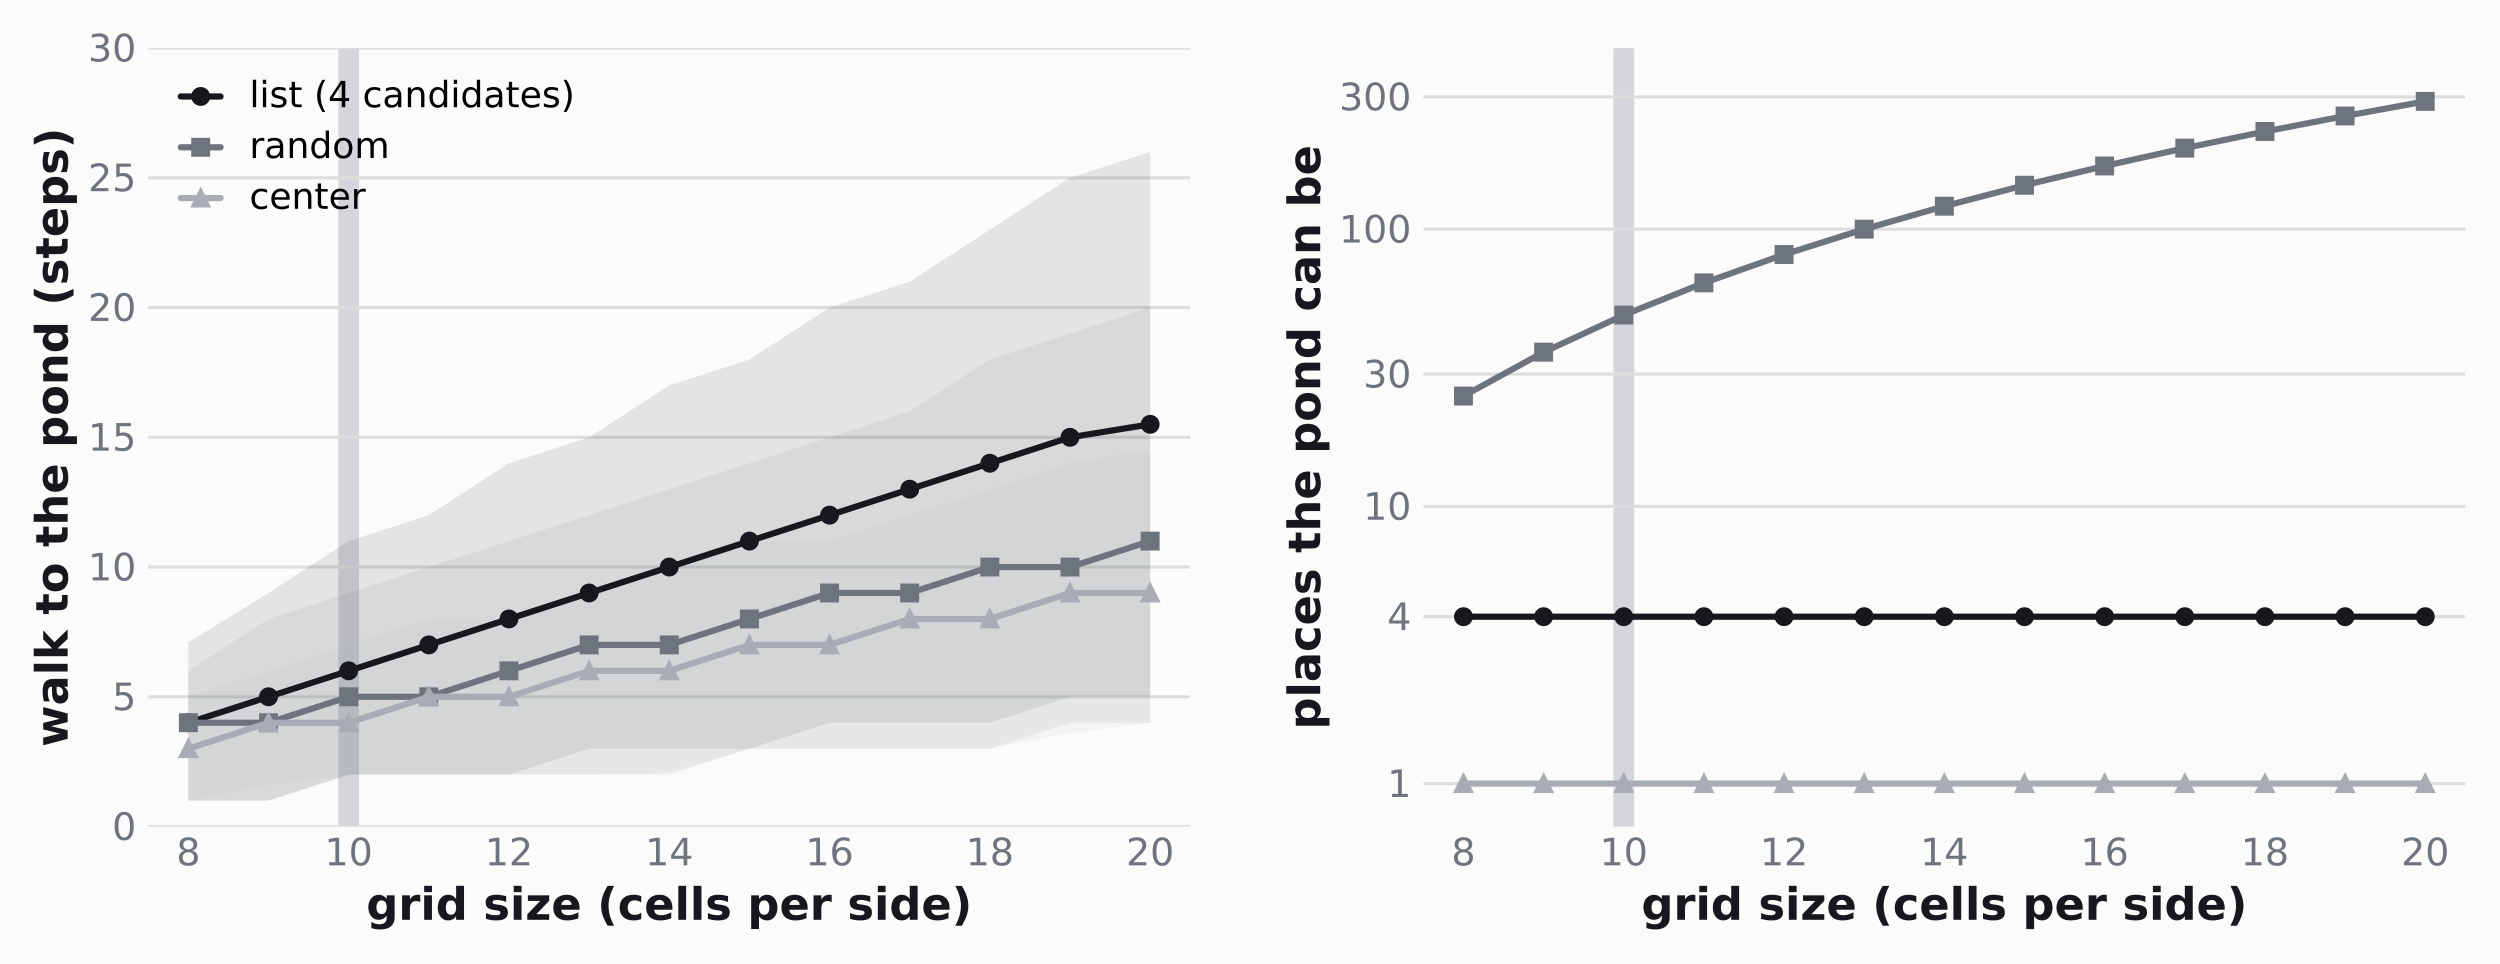
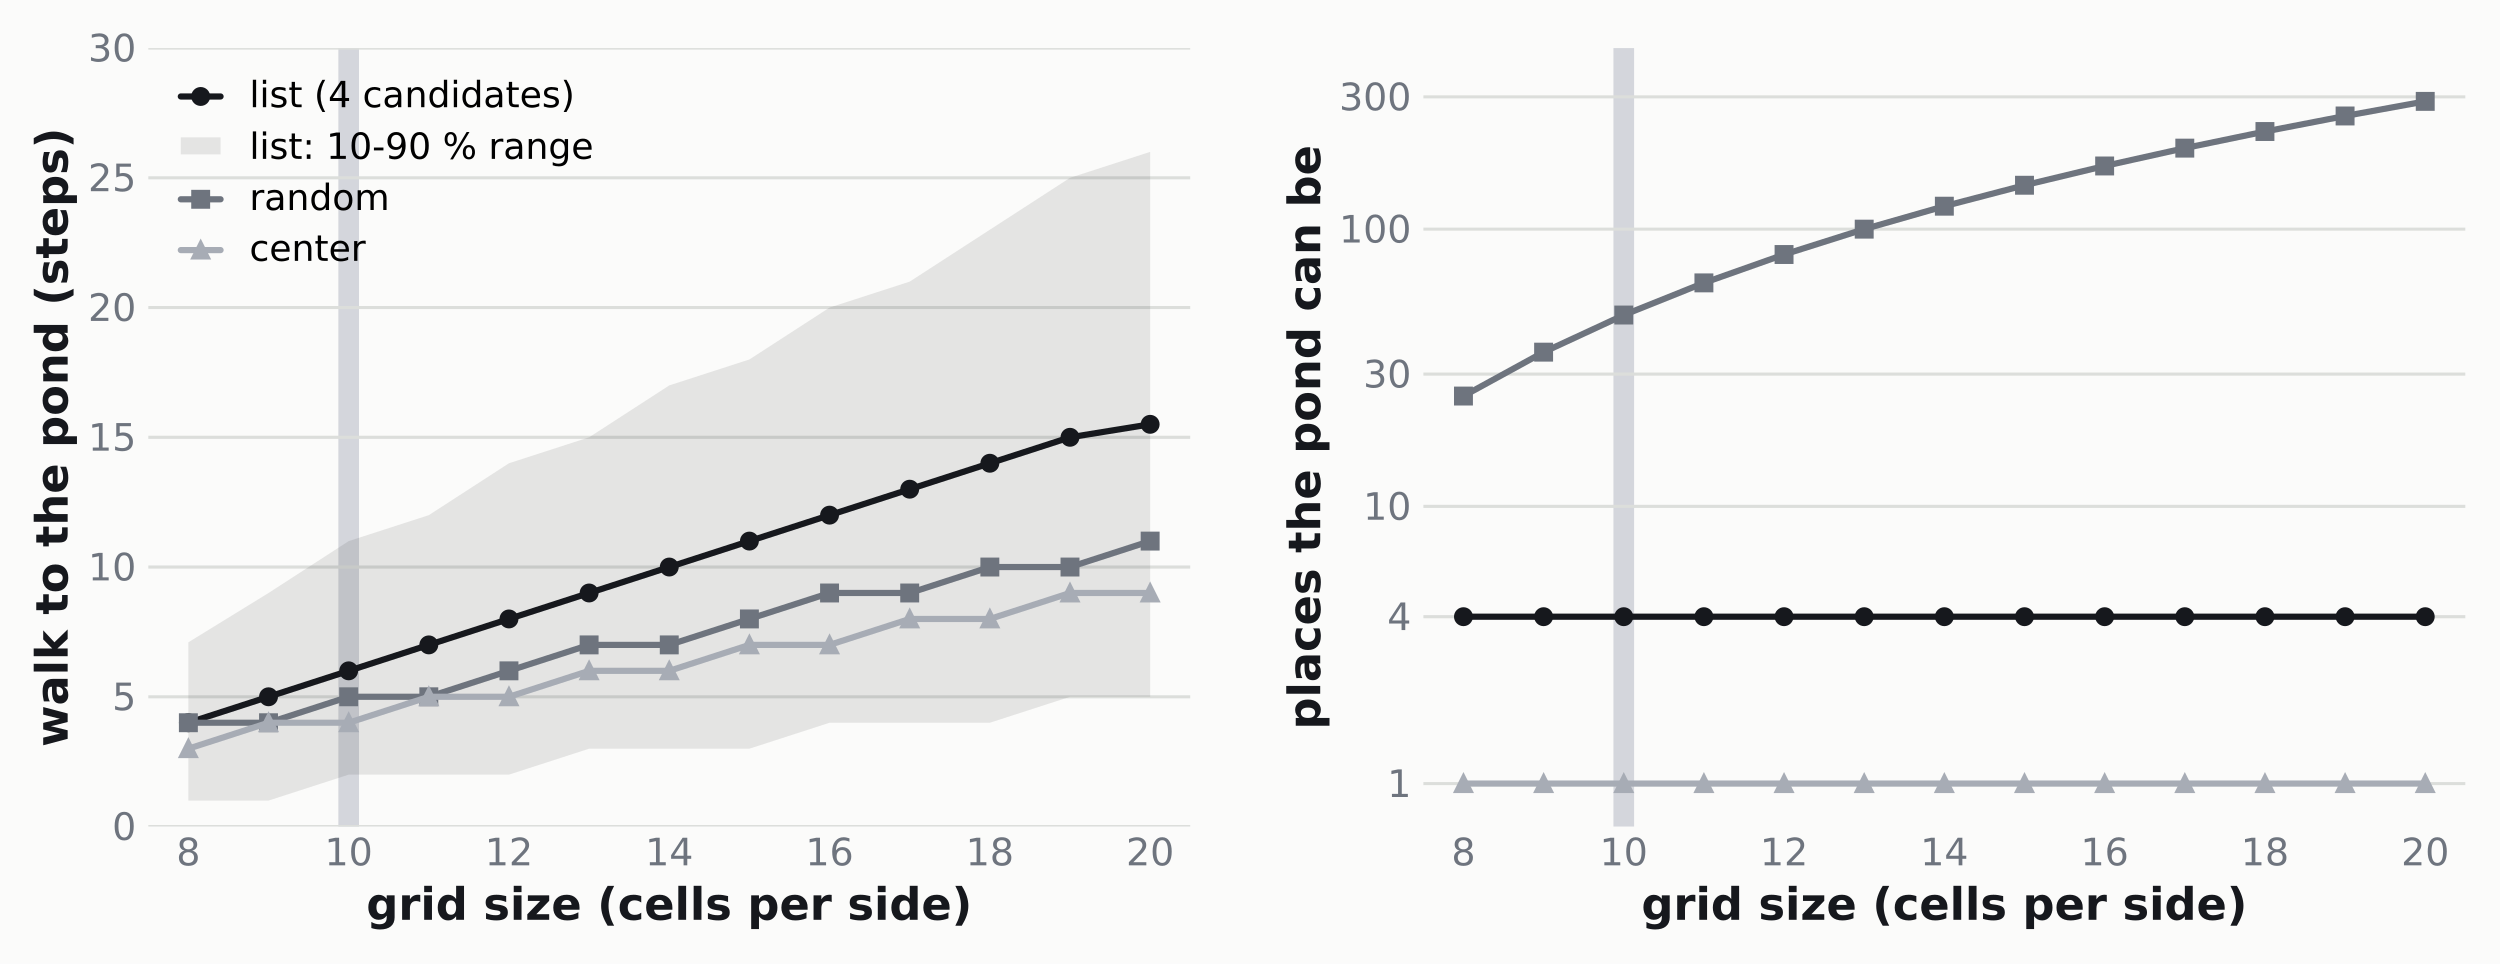
<svg xmlns="http://www.w3.org/2000/svg" xmlns:xlink="http://www.w3.org/1999/xlink" width="726.553pt" height="280.122pt" viewBox="0 0 726.553 280.122" version="1.1">
  <defs>
    <style type="text/css">*{stroke-linejoin: round; stroke-linecap: butt}</style>
  </defs>
  <g id="figure_1">
    <g id="patch_1">
      <path d="M 0 280.122  L 726.553 280.122  L 726.553 0  L 0 0  z " style="fill: #fbfbfa" />
    </g>
    <g id="axes_1">
      <g id="patch_2">
        <path d="M 43.098 240.207  L 345.903 240.207  L 345.903 13.969  L 43.098 13.969  z " style="fill: #fbfbfa" />
      </g>
      <g id="line2d_1">
-         <path d="M 101.33 240.207  L 101.33 13.969  " clip-path="url(#p55b8fe9236)" style="fill: none; stroke: #d4d6dc; stroke-width: 6; stroke-linecap: round" />
+         <path d="M 101.33 240.207  L 101.33 13.969  " clip-path="url(#pba5b7e8199)" style="fill: none; stroke: #d4d6dc; stroke-width: 6; stroke-linecap: round" />
      </g>
      <g id="matplotlib.axis_1">
        <g id="xtick_1">
          <g id="line2d_2" />
          <g id="text_1">
            <text style="font-size: 11px; font-family: 'Pretendard', 'system-ui', 'DejaVu Sans', sans-serif; text-anchor: middle; fill: #6e747e" x="54.744" y="251.484" transform="rotate(-0 54.74433 251.4842)">8</text>
          </g>
        </g>
        <g id="xtick_2">
          <g id="line2d_3" />
          <g id="text_2">
            <text style="font-size: 11px; font-family: 'Pretendard', 'system-ui', 'DejaVu Sans', sans-serif; text-anchor: middle; fill: #6e747e" x="101.33" y="251.484" transform="rotate(-0 101.3298 251.4842)">10</text>
          </g>
        </g>
        <g id="xtick_3">
          <g id="line2d_4" />
          <g id="text_3">
            <text style="font-size: 11px; font-family: 'Pretendard', 'system-ui', 'DejaVu Sans', sans-serif; text-anchor: middle; fill: #6e747e" x="147.915" y="251.484" transform="rotate(-0 147.9152 251.4842)">12</text>
          </g>
        </g>
        <g id="xtick_4">
          <g id="line2d_5" />
          <g id="text_4">
            <text style="font-size: 11px; font-family: 'Pretendard', 'system-ui', 'DejaVu Sans', sans-serif; text-anchor: middle; fill: #6e747e" x="194.501" y="251.484" transform="rotate(-0 194.5007 251.4842)">14</text>
          </g>
        </g>
        <g id="xtick_5">
          <g id="line2d_6" />
          <g id="text_5">
            <text style="font-size: 11px; font-family: 'Pretendard', 'system-ui', 'DejaVu Sans', sans-serif; text-anchor: middle; fill: #6e747e" x="241.086" y="251.484" transform="rotate(-0 241.0862 251.4842)">16</text>
          </g>
        </g>
        <g id="xtick_6">
          <g id="line2d_7" />
          <g id="text_6">
            <text style="font-size: 11px; font-family: 'Pretendard', 'system-ui', 'DejaVu Sans', sans-serif; text-anchor: middle; fill: #6e747e" x="287.672" y="251.484" transform="rotate(-0 287.6716 251.4842)">18</text>
          </g>
        </g>
        <g id="xtick_7">
          <g id="line2d_8" />
          <g id="text_7">
            <text style="font-size: 11px; font-family: 'Pretendard', 'system-ui', 'DejaVu Sans', sans-serif; text-anchor: middle; fill: #6e747e" x="334.257" y="251.484" transform="rotate(-0 334.2571 251.4842)">20</text>
          </g>
        </g>
        <g id="text_8">
          <text style="font-weight: 600; font-size: 13px; font-family: 'Pretendard', 'system-ui', 'DejaVu Sans', sans-serif; text-anchor: middle; fill: #16181d" x="194.501" y="267.312" transform="rotate(-0 194.5007 267.3119)">grid size (cells per side)</text>
        </g>
      </g>
      <g id="matplotlib.axis_2">
        <g id="ytick_1">
          <g id="line2d_9">
-             <path d="M 43.098 240.207  L 345.903 240.207  " clip-path="url(#p55b8fe9236)" style="fill: none; stroke: #dcdedb; stroke-width: 0.9; stroke-linecap: round" />
+             <path d="M 43.098 240.207  L 345.903 240.207  " clip-path="url(#pba5b7e8199)" style="fill: none; stroke: #dcdedb; stroke-width: 0.9; stroke-linecap: round" />
          </g>
          <g id="line2d_10" />
          <g id="text_9">
            <text style="font-size: 11px; font-family: 'Pretendard', 'system-ui', 'DejaVu Sans', sans-serif; text-anchor: end; fill: #6e747e" x="39.598" y="244.096" transform="rotate(-0 39.59797 244.0955)">0</text>
          </g>
        </g>
        <g id="ytick_2">
          <g id="line2d_11">
-             <path d="M 43.098 202.5  L 345.903 202.5  " clip-path="url(#p55b8fe9236)" style="fill: none; stroke: #dcdedb; stroke-width: 0.9; stroke-linecap: round" />
+             <path d="M 43.098 202.5  L 345.903 202.5  " clip-path="url(#pba5b7e8199)" style="fill: none; stroke: #dcdedb; stroke-width: 0.9; stroke-linecap: round" />
          </g>
          <g id="line2d_12" />
          <g id="text_10">
            <text style="font-size: 11px; font-family: 'Pretendard', 'system-ui', 'DejaVu Sans', sans-serif; text-anchor: end; fill: #6e747e" x="39.598" y="206.389" transform="rotate(-0 39.59797 206.3892)">5</text>
          </g>
        </g>
        <g id="ytick_3">
          <g id="line2d_13">
-             <path d="M 43.098 164.794  L 345.903 164.794  " clip-path="url(#p55b8fe9236)" style="fill: none; stroke: #dcdedb; stroke-width: 0.9; stroke-linecap: round" />
+             <path d="M 43.098 164.794  L 345.903 164.794  " clip-path="url(#pba5b7e8199)" style="fill: none; stroke: #dcdedb; stroke-width: 0.9; stroke-linecap: round" />
          </g>
          <g id="line2d_14" />
          <g id="text_11">
            <text style="font-size: 11px; font-family: 'Pretendard', 'system-ui', 'DejaVu Sans', sans-serif; text-anchor: end; fill: #6e747e" x="39.598" y="168.683" transform="rotate(-0 39.59797 168.6828)">10</text>
          </g>
        </g>
        <g id="ytick_4">
          <g id="line2d_15">
-             <path d="M 43.098 127.088  L 345.903 127.088  " clip-path="url(#p55b8fe9236)" style="fill: none; stroke: #dcdedb; stroke-width: 0.9; stroke-linecap: round" />
+             <path d="M 43.098 127.088  L 345.903 127.088  " clip-path="url(#pba5b7e8199)" style="fill: none; stroke: #dcdedb; stroke-width: 0.9; stroke-linecap: round" />
          </g>
          <g id="line2d_16" />
          <g id="text_12">
            <text style="font-size: 11px; font-family: 'Pretendard', 'system-ui', 'DejaVu Sans', sans-serif; text-anchor: end; fill: #6e747e" x="39.598" y="130.976" transform="rotate(-0 39.59797 130.9764)">15</text>
          </g>
        </g>
        <g id="ytick_5">
          <g id="line2d_17">
-             <path d="M 43.098 89.381  L 345.903 89.381  " clip-path="url(#p55b8fe9236)" style="fill: none; stroke: #dcdedb; stroke-width: 0.9; stroke-linecap: round" />
+             <path d="M 43.098 89.381  L 345.903 89.381  " clip-path="url(#pba5b7e8199)" style="fill: none; stroke: #dcdedb; stroke-width: 0.9; stroke-linecap: round" />
          </g>
          <g id="line2d_18" />
          <g id="text_13">
            <text style="font-size: 11px; font-family: 'Pretendard', 'system-ui', 'DejaVu Sans', sans-serif; text-anchor: end; fill: #6e747e" x="39.598" y="93.27" transform="rotate(-0 39.59797 93.27007)">20</text>
          </g>
        </g>
        <g id="ytick_6">
          <g id="line2d_19">
-             <path d="M 43.098 51.675  L 345.903 51.675  " clip-path="url(#p55b8fe9236)" style="fill: none; stroke: #dcdedb; stroke-width: 0.9; stroke-linecap: round" />
+             <path d="M 43.098 51.675  L 345.903 51.675  " clip-path="url(#pba5b7e8199)" style="fill: none; stroke: #dcdedb; stroke-width: 0.9; stroke-linecap: round" />
          </g>
          <g id="line2d_20" />
          <g id="text_14">
            <text style="font-size: 11px; font-family: 'Pretendard', 'system-ui', 'DejaVu Sans', sans-serif; text-anchor: end; fill: #6e747e" x="39.598" y="55.564" transform="rotate(-0 39.59797 55.56371)">25</text>
          </g>
        </g>
        <g id="ytick_7">
          <g id="line2d_21">
-             <path d="M 43.098 13.969  L 345.903 13.969  " clip-path="url(#p55b8fe9236)" style="fill: none; stroke: #dcdedb; stroke-width: 0.9; stroke-linecap: round" />
+             <path d="M 43.098 13.969  L 345.903 13.969  " clip-path="url(#pba5b7e8199)" style="fill: none; stroke: #dcdedb; stroke-width: 0.9; stroke-linecap: round" />
          </g>
          <g id="line2d_22" />
          <g id="text_15">
            <text style="font-size: 11px; font-family: 'Pretendard', 'system-ui', 'DejaVu Sans', sans-serif; text-anchor: end; fill: #6e747e" x="39.598" y="17.857" transform="rotate(-0 39.59797 17.85734)">30</text>
          </g>
        </g>
        <g id="text_16">
          <text style="font-weight: 600; font-size: 13px; font-family: 'Pretendard', 'system-ui', 'DejaVu Sans', sans-serif; text-anchor: middle; fill: #16181d" x="19.665" y="127.088" transform="rotate(-90 19.66547 127.0878)">walk to the pond (steps)</text>
        </g>
      </g>
      <g id="FillBetweenPolyCollection_1">
        <defs>
-           <path id="m3deb5225c8" d="M 54.744 -93.458  L 54.744 -47.456  L 78.037 -47.456  L 101.33 -54.998  L 124.623 -54.998  L 147.915 -54.998  L 171.208 -62.539  L 194.501 -62.539  L 217.793 -62.539  L 241.086 -70.08  L 264.379 -70.08  L 287.672 -70.08  L 310.964 -77.621  L 334.257 -77.621  L 334.257 -235.988  L 334.257 -235.988  L 310.964 -228.447  L 287.672 -213.364  L 264.379 -198.282  L 241.086 -190.74  L 217.793 -175.658  L 194.501 -168.117  L 171.208 -153.034  L 147.915 -145.493  L 124.623 -130.41  L 101.33 -122.869  L 78.037 -107.786  L 54.744 -93.458  z " />
+           <path id="m644a7bbcd4" d="M 54.744 -93.458  L 54.744 -47.456  L 78.037 -47.456  L 101.33 -54.998  L 124.623 -54.998  L 147.915 -54.998  L 171.208 -62.539  L 194.501 -62.539  L 217.793 -62.539  L 241.086 -70.08  L 264.379 -70.08  L 287.672 -70.08  L 310.964 -77.621  L 334.257 -77.621  L 334.257 -235.988  L 334.257 -235.988  L 310.964 -228.447  L 287.672 -213.364  L 264.379 -198.282  L 241.086 -190.74  L 217.793 -175.658  L 194.501 -168.117  L 171.208 -153.034  L 147.915 -145.493  L 124.623 -130.41  L 101.33 -122.869  L 78.037 -107.786  L 54.744 -93.458  z " />
        </defs>
-         <g clip-path="url(#p55b8fe9236)">
-           <use xlink:href="#m3deb5225c8" x="0" y="280.122" style="fill: #16181d; fill-opacity: 0.1" />
-         </g>
-       </g>
-       <g id="FillBetweenPolyCollection_2">
+         <g clip-path="url(#pba5b7e8199)">
+           <use xlink:href="#m644a7bbcd4" x="0" y="280.122" style="fill: #16181d; fill-opacity: 0.1" />
+         </g>
+       </g>
+       <g id="line2d_23">
+         <path d="M 54.744 210.042  L 78.037 202.5  L 101.33 194.959  L 124.623 187.418  L 147.915 179.877  L 171.208 172.335  L 194.501 164.794  L 217.793 157.253  L 241.086 149.712  L 264.379 142.17  L 287.672 134.629  L 310.964 127.088  L 334.257 123.317  " clip-path="url(#pba5b7e8199)" style="fill: none; stroke: #16181d; stroke-width: 1.8; stroke-linecap: round" />
        <defs>
-           <path id="mfc0e5ba5e9" d="M 54.744 -85.163  L 54.744 -47.456  L 78.037 -47.456  L 101.33 -54.998  L 124.623 -54.998  L 147.915 -54.998  L 171.208 -54.998  L 194.501 -54.998  L 217.793 -62.539  L 241.086 -62.539  L 264.379 -62.539  L 287.672 -62.539  L 310.964 -70.08  L 334.257 -70.08  L 334.257 -190.74  L 334.257 -190.74  L 310.964 -183.199  L 287.672 -175.658  L 264.379 -160.575  L 241.086 -153.034  L 217.793 -145.493  L 194.501 -137.952  L 171.208 -130.41  L 147.915 -122.869  L 124.623 -115.328  L 101.33 -107.786  L 78.037 -100.245  L 54.744 -85.163  z " />
+           <path id="m6798d6fc69" d="M 0 2.25  C 0.597 2.25 1.169 2.013 1.591 1.591  C 2.013 1.169 2.25 0.597 2.25 0  C 2.25 -0.597 2.013 -1.169 1.591 -1.591  C 1.169 -2.013 0.597 -2.25 0 -2.25  C -0.597 -2.25 -1.169 -2.013 -1.591 -1.591  C -2.013 -1.169 -2.25 -0.597 -2.25 0  C -2.25 0.597 -2.013 1.169 -1.591 1.591  C -1.169 2.013 -0.597 2.25 0 2.25  z " style="stroke: #16181d" />
        </defs>
-         <g clip-path="url(#p55b8fe9236)">
-           <use xlink:href="#mfc0e5ba5e9" x="0" y="280.122" style="fill: #6e747e; fill-opacity: 0.1" />
-         </g>
-       </g>
-       <g id="FillBetweenPolyCollection_3">
+         <g clip-path="url(#pba5b7e8199)">
+           <use xlink:href="#m6798d6fc69" x="54.744" y="210.042" style="fill: #16181d; stroke: #16181d" />
+           <use xlink:href="#m6798d6fc69" x="78.037" y="202.5" style="fill: #16181d; stroke: #16181d" />
+           <use xlink:href="#m6798d6fc69" x="101.33" y="194.959" style="fill: #16181d; stroke: #16181d" />
+           <use xlink:href="#m6798d6fc69" x="124.623" y="187.418" style="fill: #16181d; stroke: #16181d" />
+           <use xlink:href="#m6798d6fc69" x="147.915" y="179.877" style="fill: #16181d; stroke: #16181d" />
+           <use xlink:href="#m6798d6fc69" x="171.208" y="172.335" style="fill: #16181d; stroke: #16181d" />
+           <use xlink:href="#m6798d6fc69" x="194.501" y="164.794" style="fill: #16181d; stroke: #16181d" />
+           <use xlink:href="#m6798d6fc69" x="217.793" y="157.253" style="fill: #16181d; stroke: #16181d" />
+           <use xlink:href="#m6798d6fc69" x="241.086" y="149.712" style="fill: #16181d; stroke: #16181d" />
+           <use xlink:href="#m6798d6fc69" x="264.379" y="142.17" style="fill: #16181d; stroke: #16181d" />
+           <use xlink:href="#m6798d6fc69" x="287.672" y="134.629" style="fill: #16181d; stroke: #16181d" />
+           <use xlink:href="#m6798d6fc69" x="310.964" y="127.088" style="fill: #16181d; stroke: #16181d" />
+           <use xlink:href="#m6798d6fc69" x="334.257" y="123.317" style="fill: #16181d; stroke: #16181d" />
+         </g>
+       </g>
+       <g id="line2d_24">
+         <path d="M 54.744 210.042  L 78.037 210.042  L 101.33 202.5  L 124.623 202.5  L 147.915 194.959  L 171.208 187.418  L 194.501 187.418  L 217.793 179.877  L 241.086 172.335  L 264.379 172.335  L 287.672 164.794  L 310.964 164.794  L 334.257 157.253  " clip-path="url(#pba5b7e8199)" style="fill: none; stroke: #6e747e; stroke-width: 1.8; stroke-linecap: round" />
        <defs>
-           <path id="m8f80e78338" d="M 54.744 -77.621  L 54.744 -47.456  L 78.037 -51.981  L 101.33 -54.998  L 124.623 -54.998  L 147.915 -54.998  L 171.208 -54.998  L 194.501 -55.752  L 217.793 -62.539  L 241.086 -62.539  L 264.379 -62.539  L 287.672 -62.539  L 310.964 -67.064  L 334.257 -70.08  L 334.257 -149.263  L 334.257 -149.263  L 310.964 -145.493  L 287.672 -137.952  L 264.379 -130.41  L 241.086 -122.869  L 217.793 -122.869  L 194.501 -115.328  L 171.208 -107.786  L 147.915 -100.245  L 124.623 -100.245  L 101.33 -92.704  L 78.037 -85.163  L 54.744 -77.621  z " />
+           <path id="me14c00088c" d="M -2.25 2.25  L 2.25 2.25  L 2.25 -2.25  L -2.25 -2.25  z " style="stroke: #6e747e; stroke-linejoin: miter" />
        </defs>
-         <g clip-path="url(#p55b8fe9236)">
-           <use xlink:href="#m8f80e78338" x="0" y="280.122" style="fill: #a7acb5; fill-opacity: 0.1" />
-         </g>
-       </g>
-       <g id="line2d_23">
-         <path d="M 54.744 210.042  L 78.037 202.5  L 101.33 194.959  L 124.623 187.418  L 147.915 179.877  L 171.208 172.335  L 194.501 164.794  L 217.793 157.253  L 241.086 149.712  L 264.379 142.17  L 287.672 134.629  L 310.964 127.088  L 334.257 123.317  " clip-path="url(#p55b8fe9236)" style="fill: none; stroke: #16181d; stroke-width: 1.8; stroke-linecap: round" />
+         <g clip-path="url(#pba5b7e8199)">
+           <use xlink:href="#me14c00088c" x="54.744" y="210.042" style="fill: #6e747e; stroke: #6e747e; stroke-linejoin: miter" />
+           <use xlink:href="#me14c00088c" x="78.037" y="210.042" style="fill: #6e747e; stroke: #6e747e; stroke-linejoin: miter" />
+           <use xlink:href="#me14c00088c" x="101.33" y="202.5" style="fill: #6e747e; stroke: #6e747e; stroke-linejoin: miter" />
+           <use xlink:href="#me14c00088c" x="124.623" y="202.5" style="fill: #6e747e; stroke: #6e747e; stroke-linejoin: miter" />
+           <use xlink:href="#me14c00088c" x="147.915" y="194.959" style="fill: #6e747e; stroke: #6e747e; stroke-linejoin: miter" />
+           <use xlink:href="#me14c00088c" x="171.208" y="187.418" style="fill: #6e747e; stroke: #6e747e; stroke-linejoin: miter" />
+           <use xlink:href="#me14c00088c" x="194.501" y="187.418" style="fill: #6e747e; stroke: #6e747e; stroke-linejoin: miter" />
+           <use xlink:href="#me14c00088c" x="217.793" y="179.877" style="fill: #6e747e; stroke: #6e747e; stroke-linejoin: miter" />
+           <use xlink:href="#me14c00088c" x="241.086" y="172.335" style="fill: #6e747e; stroke: #6e747e; stroke-linejoin: miter" />
+           <use xlink:href="#me14c00088c" x="264.379" y="172.335" style="fill: #6e747e; stroke: #6e747e; stroke-linejoin: miter" />
+           <use xlink:href="#me14c00088c" x="287.672" y="164.794" style="fill: #6e747e; stroke: #6e747e; stroke-linejoin: miter" />
+           <use xlink:href="#me14c00088c" x="310.964" y="164.794" style="fill: #6e747e; stroke: #6e747e; stroke-linejoin: miter" />
+           <use xlink:href="#me14c00088c" x="334.257" y="157.253" style="fill: #6e747e; stroke: #6e747e; stroke-linejoin: miter" />
+         </g>
+       </g>
+       <g id="line2d_25">
+         <path d="M 54.744 217.583  L 78.037 210.042  L 101.33 210.042  L 124.623 202.5  L 147.915 202.5  L 171.208 194.959  L 194.501 194.959  L 217.793 187.418  L 241.086 187.418  L 264.379 179.877  L 287.672 179.877  L 310.964 172.335  L 334.257 172.335  " clip-path="url(#pba5b7e8199)" style="fill: none; stroke: #a7acb5; stroke-width: 1.8; stroke-linecap: round" />
        <defs>
-           <path id="m88f2ba2b7f" d="M 0 2.25  C 0.597 2.25 1.169 2.013 1.591 1.591  C 2.013 1.169 2.25 0.597 2.25 0  C 2.25 -0.597 2.013 -1.169 1.591 -1.591  C 1.169 -2.013 0.597 -2.25 0 -2.25  C -0.597 -2.25 -1.169 -2.013 -1.591 -1.591  C -2.013 -1.169 -2.25 -0.597 -2.25 0  C -2.25 0.597 -2.013 1.169 -1.591 1.591  C -1.169 2.013 -0.597 2.25 0 2.25  z " style="stroke: #16181d" />
+           <path id="m8cb055d245" d="M 0 -2.25  L -2.25 2.25  L 2.25 2.25  z " style="stroke: #a7acb5; stroke-linejoin: miter" />
        </defs>
-         <g clip-path="url(#p55b8fe9236)">
-           <use xlink:href="#m88f2ba2b7f" x="54.744" y="210.042" style="fill: #16181d; stroke: #16181d" />
-           <use xlink:href="#m88f2ba2b7f" x="78.037" y="202.5" style="fill: #16181d; stroke: #16181d" />
-           <use xlink:href="#m88f2ba2b7f" x="101.33" y="194.959" style="fill: #16181d; stroke: #16181d" />
-           <use xlink:href="#m88f2ba2b7f" x="124.623" y="187.418" style="fill: #16181d; stroke: #16181d" />
-           <use xlink:href="#m88f2ba2b7f" x="147.915" y="179.877" style="fill: #16181d; stroke: #16181d" />
-           <use xlink:href="#m88f2ba2b7f" x="171.208" y="172.335" style="fill: #16181d; stroke: #16181d" />
-           <use xlink:href="#m88f2ba2b7f" x="194.501" y="164.794" style="fill: #16181d; stroke: #16181d" />
-           <use xlink:href="#m88f2ba2b7f" x="217.793" y="157.253" style="fill: #16181d; stroke: #16181d" />
-           <use xlink:href="#m88f2ba2b7f" x="241.086" y="149.712" style="fill: #16181d; stroke: #16181d" />
-           <use xlink:href="#m88f2ba2b7f" x="264.379" y="142.17" style="fill: #16181d; stroke: #16181d" />
-           <use xlink:href="#m88f2ba2b7f" x="287.672" y="134.629" style="fill: #16181d; stroke: #16181d" />
-           <use xlink:href="#m88f2ba2b7f" x="310.964" y="127.088" style="fill: #16181d; stroke: #16181d" />
-           <use xlink:href="#m88f2ba2b7f" x="334.257" y="123.317" style="fill: #16181d; stroke: #16181d" />
-         </g>
-       </g>
-       <g id="line2d_24">
-         <path d="M 54.744 210.042  L 78.037 210.042  L 101.33 202.5  L 124.623 202.5  L 147.915 194.959  L 171.208 187.418  L 194.501 187.418  L 217.793 179.877  L 241.086 172.335  L 264.379 172.335  L 287.672 164.794  L 310.964 164.794  L 334.257 157.253  " clip-path="url(#p55b8fe9236)" style="fill: none; stroke: #6e747e; stroke-width: 1.8; stroke-linecap: round" />
-         <defs>
-           <path id="mbbc224851d" d="M -2.25 2.25  L 2.25 2.25  L 2.25 -2.25  L -2.25 -2.25  z " style="stroke: #6e747e; stroke-linejoin: miter" />
-         </defs>
-         <g clip-path="url(#p55b8fe9236)">
-           <use xlink:href="#mbbc224851d" x="54.744" y="210.042" style="fill: #6e747e; stroke: #6e747e; stroke-linejoin: miter" />
-           <use xlink:href="#mbbc224851d" x="78.037" y="210.042" style="fill: #6e747e; stroke: #6e747e; stroke-linejoin: miter" />
-           <use xlink:href="#mbbc224851d" x="101.33" y="202.5" style="fill: #6e747e; stroke: #6e747e; stroke-linejoin: miter" />
-           <use xlink:href="#mbbc224851d" x="124.623" y="202.5" style="fill: #6e747e; stroke: #6e747e; stroke-linejoin: miter" />
-           <use xlink:href="#mbbc224851d" x="147.915" y="194.959" style="fill: #6e747e; stroke: #6e747e; stroke-linejoin: miter" />
-           <use xlink:href="#mbbc224851d" x="171.208" y="187.418" style="fill: #6e747e; stroke: #6e747e; stroke-linejoin: miter" />
-           <use xlink:href="#mbbc224851d" x="194.501" y="187.418" style="fill: #6e747e; stroke: #6e747e; stroke-linejoin: miter" />
-           <use xlink:href="#mbbc224851d" x="217.793" y="179.877" style="fill: #6e747e; stroke: #6e747e; stroke-linejoin: miter" />
-           <use xlink:href="#mbbc224851d" x="241.086" y="172.335" style="fill: #6e747e; stroke: #6e747e; stroke-linejoin: miter" />
-           <use xlink:href="#mbbc224851d" x="264.379" y="172.335" style="fill: #6e747e; stroke: #6e747e; stroke-linejoin: miter" />
-           <use xlink:href="#mbbc224851d" x="287.672" y="164.794" style="fill: #6e747e; stroke: #6e747e; stroke-linejoin: miter" />
-           <use xlink:href="#mbbc224851d" x="310.964" y="164.794" style="fill: #6e747e; stroke: #6e747e; stroke-linejoin: miter" />
-           <use xlink:href="#mbbc224851d" x="334.257" y="157.253" style="fill: #6e747e; stroke: #6e747e; stroke-linejoin: miter" />
-         </g>
-       </g>
-       <g id="line2d_25">
-         <path d="M 54.744 217.583  L 78.037 210.042  L 101.33 210.042  L 124.623 202.5  L 147.915 202.5  L 171.208 194.959  L 194.501 194.959  L 217.793 187.418  L 241.086 187.418  L 264.379 179.877  L 287.672 179.877  L 310.964 172.335  L 334.257 172.335  " clip-path="url(#p55b8fe9236)" style="fill: none; stroke: #a7acb5; stroke-width: 1.8; stroke-linecap: round" />
-         <defs>
-           <path id="m3e13c11a21" d="M 0 -2.25  L -2.25 2.25  L 2.25 2.25  z " style="stroke: #a7acb5; stroke-linejoin: miter" />
-         </defs>
-         <g clip-path="url(#p55b8fe9236)">
-           <use xlink:href="#m3e13c11a21" x="54.744" y="217.583" style="fill: #a7acb5; stroke: #a7acb5; stroke-linejoin: miter" />
-           <use xlink:href="#m3e13c11a21" x="78.037" y="210.042" style="fill: #a7acb5; stroke: #a7acb5; stroke-linejoin: miter" />
-           <use xlink:href="#m3e13c11a21" x="101.33" y="210.042" style="fill: #a7acb5; stroke: #a7acb5; stroke-linejoin: miter" />
-           <use xlink:href="#m3e13c11a21" x="124.623" y="202.5" style="fill: #a7acb5; stroke: #a7acb5; stroke-linejoin: miter" />
-           <use xlink:href="#m3e13c11a21" x="147.915" y="202.5" style="fill: #a7acb5; stroke: #a7acb5; stroke-linejoin: miter" />
-           <use xlink:href="#m3e13c11a21" x="171.208" y="194.959" style="fill: #a7acb5; stroke: #a7acb5; stroke-linejoin: miter" />
-           <use xlink:href="#m3e13c11a21" x="194.501" y="194.959" style="fill: #a7acb5; stroke: #a7acb5; stroke-linejoin: miter" />
-           <use xlink:href="#m3e13c11a21" x="217.793" y="187.418" style="fill: #a7acb5; stroke: #a7acb5; stroke-linejoin: miter" />
-           <use xlink:href="#m3e13c11a21" x="241.086" y="187.418" style="fill: #a7acb5; stroke: #a7acb5; stroke-linejoin: miter" />
-           <use xlink:href="#m3e13c11a21" x="264.379" y="179.877" style="fill: #a7acb5; stroke: #a7acb5; stroke-linejoin: miter" />
-           <use xlink:href="#m3e13c11a21" x="287.672" y="179.877" style="fill: #a7acb5; stroke: #a7acb5; stroke-linejoin: miter" />
-           <use xlink:href="#m3e13c11a21" x="310.964" y="172.335" style="fill: #a7acb5; stroke: #a7acb5; stroke-linejoin: miter" />
-           <use xlink:href="#m3e13c11a21" x="334.257" y="172.335" style="fill: #a7acb5; stroke: #a7acb5; stroke-linejoin: miter" />
+         <g clip-path="url(#pba5b7e8199)">
+           <use xlink:href="#m8cb055d245" x="54.744" y="217.583" style="fill: #a7acb5; stroke: #a7acb5; stroke-linejoin: miter" />
+           <use xlink:href="#m8cb055d245" x="78.037" y="210.042" style="fill: #a7acb5; stroke: #a7acb5; stroke-linejoin: miter" />
+           <use xlink:href="#m8cb055d245" x="101.33" y="210.042" style="fill: #a7acb5; stroke: #a7acb5; stroke-linejoin: miter" />
+           <use xlink:href="#m8cb055d245" x="124.623" y="202.5" style="fill: #a7acb5; stroke: #a7acb5; stroke-linejoin: miter" />
+           <use xlink:href="#m8cb055d245" x="147.915" y="202.5" style="fill: #a7acb5; stroke: #a7acb5; stroke-linejoin: miter" />
+           <use xlink:href="#m8cb055d245" x="171.208" y="194.959" style="fill: #a7acb5; stroke: #a7acb5; stroke-linejoin: miter" />
+           <use xlink:href="#m8cb055d245" x="194.501" y="194.959" style="fill: #a7acb5; stroke: #a7acb5; stroke-linejoin: miter" />
+           <use xlink:href="#m8cb055d245" x="217.793" y="187.418" style="fill: #a7acb5; stroke: #a7acb5; stroke-linejoin: miter" />
+           <use xlink:href="#m8cb055d245" x="241.086" y="187.418" style="fill: #a7acb5; stroke: #a7acb5; stroke-linejoin: miter" />
+           <use xlink:href="#m8cb055d245" x="264.379" y="179.877" style="fill: #a7acb5; stroke: #a7acb5; stroke-linejoin: miter" />
+           <use xlink:href="#m8cb055d245" x="287.672" y="179.877" style="fill: #a7acb5; stroke: #a7acb5; stroke-linejoin: miter" />
+           <use xlink:href="#m8cb055d245" x="310.964" y="172.335" style="fill: #a7acb5; stroke: #a7acb5; stroke-linejoin: miter" />
+           <use xlink:href="#m8cb055d245" x="334.257" y="172.335" style="fill: #a7acb5; stroke: #a7acb5; stroke-linejoin: miter" />
        </g>
      </g>
      <g id="legend_1">
        <g id="line2d_26">
          <path d="M 52.548 28.037  L 58.323 28.037  L 64.098 28.037  " style="fill: none; stroke: #16181d; stroke-width: 1.8; stroke-linecap: round" />
          <g>
-             <use xlink:href="#m88f2ba2b7f" x="58.323" y="28.037" style="fill: #16181d; stroke: #16181d" />
+             <use xlink:href="#m6798d6fc69" x="58.323" y="28.037" style="fill: #16181d; stroke: #16181d" />
          </g>
        </g>
        <g id="text_17">
          <text style="font-size: 10.5px; font-family: 'Pretendard', 'system-ui', 'DejaVu Sans', sans-serif; text-anchor: start" x="72.498" y="31.161" transform="rotate(-0 72.49797 31.16078)">list (4 candidates)</text>
        </g>
+         <g id="patch_3">
+           <path d="M 52.548 44.876  L 64.098 44.876  L 64.098 39.915  L 52.548 39.915  z " style="fill: #16181d; fill-opacity: 0.1" />
+         </g>
+         <g id="text_18">
+           <text style="font-size: 10.5px; font-family: 'Pretendard', 'system-ui', 'DejaVu Sans', sans-serif; text-anchor: start" x="72.498" y="46.163" transform="rotate(-0 72.49797 46.16266)">list: 10-90 % range</text>
+         </g>
        <g id="line2d_27">
-           <path d="M 52.548 42.803  L 58.323 42.803  L 64.098 42.803  " style="fill: none; stroke: #6e747e; stroke-width: 1.8; stroke-linecap: round" />
+           <path d="M 52.548 57.918  L 58.323 57.918  L 64.098 57.918  " style="fill: none; stroke: #6e747e; stroke-width: 1.8; stroke-linecap: round" />
          <g>
-             <use xlink:href="#mbbc224851d" x="58.323" y="42.803" style="fill: #6e747e; stroke: #6e747e; stroke-linejoin: miter" />
-           </g>
-         </g>
-         <g id="text_18">
-           <text style="font-size: 10.5px; font-family: 'Pretendard', 'system-ui', 'DejaVu Sans', sans-serif; text-anchor: start" x="72.498" y="45.926" transform="rotate(-0 72.49797 45.92641)">random</text>
+             <use xlink:href="#me14c00088c" x="58.323" y="57.918" style="fill: #6e747e; stroke: #6e747e; stroke-linejoin: miter" />
+           </g>
+         </g>
+         <g id="text_19">
+           <text style="font-size: 10.5px; font-family: 'Pretendard', 'system-ui', 'DejaVu Sans', sans-serif; text-anchor: start" x="72.498" y="61.041" transform="rotate(-0 72.49797 61.04148)">random</text>
        </g>
        <g id="line2d_28">
-           <path d="M 52.548 57.568  L 58.323 57.568  L 64.098 57.568  " style="fill: none; stroke: #a7acb5; stroke-width: 1.8; stroke-linecap: round" />
+           <path d="M 52.548 72.683  L 58.323 72.683  L 64.098 72.683  " style="fill: none; stroke: #a7acb5; stroke-width: 1.8; stroke-linecap: round" />
          <g>
-             <use xlink:href="#m3e13c11a21" x="58.323" y="57.568" style="fill: #a7acb5; stroke: #a7acb5; stroke-linejoin: miter" />
-           </g>
-         </g>
-         <g id="text_19">
-           <text style="font-size: 10.5px; font-family: 'Pretendard', 'system-ui', 'DejaVu Sans', sans-serif; text-anchor: start" x="72.498" y="60.692" transform="rotate(-0 72.49797 60.69203)">center</text>
+             <use xlink:href="#m8cb055d245" x="58.323" y="72.683" style="fill: #a7acb5; stroke: #a7acb5; stroke-linejoin: miter" />
+           </g>
+         </g>
+         <g id="text_20">
+           <text style="font-size: 10.5px; font-family: 'Pretendard', 'system-ui', 'DejaVu Sans', sans-serif; text-anchor: start" x="72.498" y="75.807" transform="rotate(-0 72.49797 75.80711)">center</text>
        </g>
      </g>
    </g>
    <g id="axes_2">
-       <g id="patch_3">
+       <g id="patch_4">
        <path d="M 413.667 240.207  L 716.473 240.207  L 716.473 13.969  L 413.667 13.969  z " style="fill: #fbfbfa" />
      </g>
      <g id="line2d_29">
-         <path d="M 471.899 240.207  L 471.899 13.969  " clip-path="url(#p3f0f0a5f81)" style="fill: none; stroke: #d4d6dc; stroke-width: 6; stroke-linecap: round" />
+         <path d="M 471.899 240.207  L 471.899 13.969  " clip-path="url(#p84e7b281fb)" style="fill: none; stroke: #d4d6dc; stroke-width: 6; stroke-linecap: round" />
      </g>
      <g id="matplotlib.axis_3">
        <g id="xtick_8">
          <g id="line2d_30" />
-           <g id="text_20">
+           <g id="text_21">
            <text style="font-size: 11px; font-family: 'Pretendard', 'system-ui', 'DejaVu Sans', sans-serif; text-anchor: middle; fill: #6e747e" x="425.313" y="251.484" transform="rotate(-0 425.3134 251.4842)">8</text>
          </g>
        </g>
        <g id="xtick_9">
          <g id="line2d_31" />
-           <g id="text_21">
+           <g id="text_22">
            <text style="font-size: 11px; font-family: 'Pretendard', 'system-ui', 'DejaVu Sans', sans-serif; text-anchor: middle; fill: #6e747e" x="471.899" y="251.484" transform="rotate(-0 471.8989 251.4842)">10</text>
          </g>
        </g>
        <g id="xtick_10">
          <g id="line2d_32" />
-           <g id="text_22">
+           <g id="text_23">
            <text style="font-size: 11px; font-family: 'Pretendard', 'system-ui', 'DejaVu Sans', sans-serif; text-anchor: middle; fill: #6e747e" x="518.484" y="251.484" transform="rotate(-0 518.4843 251.4842)">12</text>
          </g>
        </g>
        <g id="xtick_11">
          <g id="line2d_33" />
-           <g id="text_23">
+           <g id="text_24">
            <text style="font-size: 11px; font-family: 'Pretendard', 'system-ui', 'DejaVu Sans', sans-serif; text-anchor: middle; fill: #6e747e" x="565.07" y="251.484" transform="rotate(-0 565.0698 251.4842)">14</text>
          </g>
        </g>
        <g id="xtick_12">
          <g id="line2d_34" />
-           <g id="text_24">
+           <g id="text_25">
            <text style="font-size: 11px; font-family: 'Pretendard', 'system-ui', 'DejaVu Sans', sans-serif; text-anchor: middle; fill: #6e747e" x="611.655" y="251.484" transform="rotate(-0 611.6552 251.4842)">16</text>
          </g>
        </g>
        <g id="xtick_13">
          <g id="line2d_35" />
-           <g id="text_25">
+           <g id="text_26">
            <text style="font-size: 11px; font-family: 'Pretendard', 'system-ui', 'DejaVu Sans', sans-serif; text-anchor: middle; fill: #6e747e" x="658.241" y="251.484" transform="rotate(-0 658.2407 251.4842)">18</text>
          </g>
        </g>
        <g id="xtick_14">
          <g id="line2d_36" />
-           <g id="text_26">
+           <g id="text_27">
            <text style="font-size: 11px; font-family: 'Pretendard', 'system-ui', 'DejaVu Sans', sans-serif; text-anchor: middle; fill: #6e747e" x="704.826" y="251.484" transform="rotate(-0 704.8262 251.4842)">20</text>
          </g>
        </g>
-         <g id="text_27">
+         <g id="text_28">
          <text style="font-weight: 600; font-size: 13px; font-family: 'Pretendard', 'system-ui', 'DejaVu Sans', sans-serif; text-anchor: middle; fill: #16181d" x="565.07" y="267.312" transform="rotate(-0 565.0698 267.3119)">grid size (cells per side)</text>
        </g>
      </g>
      <g id="matplotlib.axis_4">
        <g id="ytick_8">
          <g id="line2d_37">
-             <path d="M 413.667 227.727  L 716.473 227.727  " clip-path="url(#p3f0f0a5f81)" style="fill: none; stroke: #dcdedb; stroke-width: 0.9; stroke-linecap: round" />
+             <path d="M 413.667 227.727  L 716.473 227.727  " clip-path="url(#p84e7b281fb)" style="fill: none; stroke: #dcdedb; stroke-width: 0.9; stroke-linecap: round" />
          </g>
          <g id="line2d_38" />
-           <g id="text_28">
+           <g id="text_29">
            <text style="font-size: 11px; font-family: 'Pretendard', 'system-ui', 'DejaVu Sans', sans-serif; text-anchor: end; fill: #6e747e" x="410.167" y="231.616" transform="rotate(-0 410.1671 231.6157)">1</text>
          </g>
        </g>
        <g id="ytick_9">
          <g id="line2d_39">
-             <path d="M 413.667 179.222  L 716.473 179.222  " clip-path="url(#p3f0f0a5f81)" style="fill: none; stroke: #dcdedb; stroke-width: 0.9; stroke-linecap: round" />
+             <path d="M 413.667 179.222  L 716.473 179.222  " clip-path="url(#p84e7b281fb)" style="fill: none; stroke: #dcdedb; stroke-width: 0.9; stroke-linecap: round" />
          </g>
          <g id="line2d_40" />
-           <g id="text_29">
+           <g id="text_30">
            <text style="font-size: 11px; font-family: 'Pretendard', 'system-ui', 'DejaVu Sans', sans-serif; text-anchor: end; fill: #6e747e" x="410.167" y="183.11" transform="rotate(-0 410.1671 183.1102)">4</text>
          </g>
        </g>
        <g id="ytick_10">
          <g id="line2d_41">
-             <path d="M 413.667 147.161  L 716.473 147.161  " clip-path="url(#p3f0f0a5f81)" style="fill: none; stroke: #dcdedb; stroke-width: 0.9; stroke-linecap: round" />
+             <path d="M 413.667 147.161  L 716.473 147.161  " clip-path="url(#p84e7b281fb)" style="fill: none; stroke: #dcdedb; stroke-width: 0.9; stroke-linecap: round" />
          </g>
          <g id="line2d_42" />
-           <g id="text_30">
+           <g id="text_31">
            <text style="font-size: 11px; font-family: 'Pretendard', 'system-ui', 'DejaVu Sans', sans-serif; text-anchor: end; fill: #6e747e" x="410.167" y="151.05" transform="rotate(-0 410.1671 151.0498)">10</text>
          </g>
        </g>
        <g id="ytick_11">
          <g id="line2d_43">
-             <path d="M 413.667 108.721  L 716.473 108.721  " clip-path="url(#p3f0f0a5f81)" style="fill: none; stroke: #dcdedb; stroke-width: 0.9; stroke-linecap: round" />
+             <path d="M 413.667 108.721  L 716.473 108.721  " clip-path="url(#p84e7b281fb)" style="fill: none; stroke: #dcdedb; stroke-width: 0.9; stroke-linecap: round" />
          </g>
          <g id="line2d_44" />
-           <g id="text_31">
+           <g id="text_32">
            <text style="font-size: 11px; font-family: 'Pretendard', 'system-ui', 'DejaVu Sans', sans-serif; text-anchor: end; fill: #6e747e" x="410.167" y="112.61" transform="rotate(-0 410.1671 112.6102)">30</text>
          </g>
        </g>
        <g id="ytick_12">
          <g id="line2d_45">
-             <path d="M 413.667 66.595  L 716.473 66.595  " clip-path="url(#p3f0f0a5f81)" style="fill: none; stroke: #dcdedb; stroke-width: 0.9; stroke-linecap: round" />
+             <path d="M 413.667 66.595  L 716.473 66.595  " clip-path="url(#p84e7b281fb)" style="fill: none; stroke: #dcdedb; stroke-width: 0.9; stroke-linecap: round" />
          </g>
          <g id="line2d_46" />
-           <g id="text_32">
+           <g id="text_33">
            <text style="font-size: 11px; font-family: 'Pretendard', 'system-ui', 'DejaVu Sans', sans-serif; text-anchor: end; fill: #6e747e" x="410.167" y="70.484" transform="rotate(-0 410.1671 70.48398)">100</text>
          </g>
        </g>
        <g id="ytick_13">
          <g id="line2d_47">
-             <path d="M 413.667 28.156  L 716.473 28.156  " clip-path="url(#p3f0f0a5f81)" style="fill: none; stroke: #dcdedb; stroke-width: 0.9; stroke-linecap: round" />
+             <path d="M 413.667 28.156  L 716.473 28.156  " clip-path="url(#p84e7b281fb)" style="fill: none; stroke: #dcdedb; stroke-width: 0.9; stroke-linecap: round" />
          </g>
          <g id="line2d_48" />
-           <g id="text_33">
+           <g id="text_34">
            <text style="font-size: 11px; font-family: 'Pretendard', 'system-ui', 'DejaVu Sans', sans-serif; text-anchor: end; fill: #6e747e" x="410.167" y="32.044" transform="rotate(-0 410.1671 32.04429)">300</text>
          </g>
        </g>
        <g id="ytick_14">
          <g id="line2d_49" />
        </g>
        <g id="ytick_15">
          <g id="line2d_50" />
        </g>
        <g id="ytick_16">
          <g id="line2d_51" />
        </g>
        <g id="ytick_17">
          <g id="line2d_52" />
        </g>
        <g id="ytick_18">
          <g id="line2d_53" />
        </g>
        <g id="ytick_19">
          <g id="line2d_54" />
        </g>
        <g id="ytick_20">
          <g id="line2d_55" />
        </g>
        <g id="ytick_21">
          <g id="line2d_56" />
        </g>
        <g id="ytick_22">
          <g id="line2d_57" />
        </g>
        <g id="ytick_23">
          <g id="line2d_58" />
        </g>
        <g id="ytick_24">
          <g id="line2d_59" />
        </g>
        <g id="ytick_25">
          <g id="line2d_60" />
        </g>
        <g id="ytick_26">
          <g id="line2d_61" />
        </g>
        <g id="ytick_27">
          <g id="line2d_62" />
        </g>
        <g id="ytick_28">
          <g id="line2d_63" />
        </g>
        <g id="ytick_29">
          <g id="line2d_64" />
        </g>
        <g id="ytick_30">
          <g id="line2d_65" />
        </g>
        <g id="ytick_31">
          <g id="line2d_66" />
        </g>
        <g id="ytick_32">
          <g id="line2d_67" />
        </g>
-         <g id="text_34">
+         <g id="text_35">
          <text style="font-weight: 600; font-size: 13px; font-family: 'Pretendard', 'system-ui', 'DejaVu Sans', sans-serif; text-anchor: middle; fill: #16181d" x="383.681" y="127.088" transform="rotate(-90 383.681 127.0878)">places the pond can be</text>
        </g>
      </g>
      <g id="line2d_68">
-         <path d="M 425.313 179.222  L 448.606 179.222  L 471.899 179.222  L 495.192 179.222  L 518.484 179.222  L 541.777 179.222  L 565.07 179.222  L 588.363 179.222  L 611.655 179.222  L 634.948 179.222  L 658.241 179.222  L 681.533 179.222  L 704.826 179.222  " clip-path="url(#p3f0f0a5f81)" style="fill: none; stroke: #16181d; stroke-width: 1.8; stroke-linecap: round" />
-         <g clip-path="url(#p3f0f0a5f81)">
-           <use xlink:href="#m88f2ba2b7f" x="425.313" y="179.222" style="fill: #16181d; stroke: #16181d" />
-           <use xlink:href="#m88f2ba2b7f" x="448.606" y="179.222" style="fill: #16181d; stroke: #16181d" />
-           <use xlink:href="#m88f2ba2b7f" x="471.899" y="179.222" style="fill: #16181d; stroke: #16181d" />
-           <use xlink:href="#m88f2ba2b7f" x="495.192" y="179.222" style="fill: #16181d; stroke: #16181d" />
-           <use xlink:href="#m88f2ba2b7f" x="518.484" y="179.222" style="fill: #16181d; stroke: #16181d" />
-           <use xlink:href="#m88f2ba2b7f" x="541.777" y="179.222" style="fill: #16181d; stroke: #16181d" />
-           <use xlink:href="#m88f2ba2b7f" x="565.07" y="179.222" style="fill: #16181d; stroke: #16181d" />
-           <use xlink:href="#m88f2ba2b7f" x="588.363" y="179.222" style="fill: #16181d; stroke: #16181d" />
-           <use xlink:href="#m88f2ba2b7f" x="611.655" y="179.222" style="fill: #16181d; stroke: #16181d" />
-           <use xlink:href="#m88f2ba2b7f" x="634.948" y="179.222" style="fill: #16181d; stroke: #16181d" />
-           <use xlink:href="#m88f2ba2b7f" x="658.241" y="179.222" style="fill: #16181d; stroke: #16181d" />
-           <use xlink:href="#m88f2ba2b7f" x="681.533" y="179.222" style="fill: #16181d; stroke: #16181d" />
-           <use xlink:href="#m88f2ba2b7f" x="704.826" y="179.222" style="fill: #16181d; stroke: #16181d" />
+         <path d="M 425.313 179.222  L 448.606 179.222  L 471.899 179.222  L 495.192 179.222  L 518.484 179.222  L 541.777 179.222  L 565.07 179.222  L 588.363 179.222  L 611.655 179.222  L 634.948 179.222  L 658.241 179.222  L 681.533 179.222  L 704.826 179.222  " clip-path="url(#p84e7b281fb)" style="fill: none; stroke: #16181d; stroke-width: 1.8; stroke-linecap: round" />
+         <g clip-path="url(#p84e7b281fb)">
+           <use xlink:href="#m6798d6fc69" x="425.313" y="179.222" style="fill: #16181d; stroke: #16181d" />
+           <use xlink:href="#m6798d6fc69" x="448.606" y="179.222" style="fill: #16181d; stroke: #16181d" />
+           <use xlink:href="#m6798d6fc69" x="471.899" y="179.222" style="fill: #16181d; stroke: #16181d" />
+           <use xlink:href="#m6798d6fc69" x="495.192" y="179.222" style="fill: #16181d; stroke: #16181d" />
+           <use xlink:href="#m6798d6fc69" x="518.484" y="179.222" style="fill: #16181d; stroke: #16181d" />
+           <use xlink:href="#m6798d6fc69" x="541.777" y="179.222" style="fill: #16181d; stroke: #16181d" />
+           <use xlink:href="#m6798d6fc69" x="565.07" y="179.222" style="fill: #16181d; stroke: #16181d" />
+           <use xlink:href="#m6798d6fc69" x="588.363" y="179.222" style="fill: #16181d; stroke: #16181d" />
+           <use xlink:href="#m6798d6fc69" x="611.655" y="179.222" style="fill: #16181d; stroke: #16181d" />
+           <use xlink:href="#m6798d6fc69" x="634.948" y="179.222" style="fill: #16181d; stroke: #16181d" />
+           <use xlink:href="#m6798d6fc69" x="658.241" y="179.222" style="fill: #16181d; stroke: #16181d" />
+           <use xlink:href="#m6798d6fc69" x="681.533" y="179.222" style="fill: #16181d; stroke: #16181d" />
+           <use xlink:href="#m6798d6fc69" x="704.826" y="179.222" style="fill: #16181d; stroke: #16181d" />
        </g>
      </g>
      <g id="line2d_69">
-         <path d="M 425.313 115.101  L 448.606 102.342  L 471.899 91.555  L 495.192 82.211  L 518.484 73.968  L 541.777 66.595  L 565.07 59.926  L 588.363 53.837  L 611.655 48.235  L 634.948 43.049  L 658.241 38.221  L 681.533 33.705  L 704.826 29.463  " clip-path="url(#p3f0f0a5f81)" style="fill: none; stroke: #6e747e; stroke-width: 1.8; stroke-linecap: round" />
-         <g clip-path="url(#p3f0f0a5f81)">
-           <use xlink:href="#mbbc224851d" x="425.313" y="115.101" style="fill: #6e747e; stroke: #6e747e; stroke-linejoin: miter" />
-           <use xlink:href="#mbbc224851d" x="448.606" y="102.342" style="fill: #6e747e; stroke: #6e747e; stroke-linejoin: miter" />
-           <use xlink:href="#mbbc224851d" x="471.899" y="91.555" style="fill: #6e747e; stroke: #6e747e; stroke-linejoin: miter" />
-           <use xlink:href="#mbbc224851d" x="495.192" y="82.211" style="fill: #6e747e; stroke: #6e747e; stroke-linejoin: miter" />
-           <use xlink:href="#mbbc224851d" x="518.484" y="73.968" style="fill: #6e747e; stroke: #6e747e; stroke-linejoin: miter" />
-           <use xlink:href="#mbbc224851d" x="541.777" y="66.595" style="fill: #6e747e; stroke: #6e747e; stroke-linejoin: miter" />
-           <use xlink:href="#mbbc224851d" x="565.07" y="59.926" style="fill: #6e747e; stroke: #6e747e; stroke-linejoin: miter" />
-           <use xlink:href="#mbbc224851d" x="588.363" y="53.837" style="fill: #6e747e; stroke: #6e747e; stroke-linejoin: miter" />
-           <use xlink:href="#mbbc224851d" x="611.655" y="48.235" style="fill: #6e747e; stroke: #6e747e; stroke-linejoin: miter" />
-           <use xlink:href="#mbbc224851d" x="634.948" y="43.049" style="fill: #6e747e; stroke: #6e747e; stroke-linejoin: miter" />
-           <use xlink:href="#mbbc224851d" x="658.241" y="38.221" style="fill: #6e747e; stroke: #6e747e; stroke-linejoin: miter" />
-           <use xlink:href="#mbbc224851d" x="681.533" y="33.705" style="fill: #6e747e; stroke: #6e747e; stroke-linejoin: miter" />
-           <use xlink:href="#mbbc224851d" x="704.826" y="29.463" style="fill: #6e747e; stroke: #6e747e; stroke-linejoin: miter" />
+         <path d="M 425.313 115.101  L 448.606 102.342  L 471.899 91.555  L 495.192 82.211  L 518.484 73.968  L 541.777 66.595  L 565.07 59.926  L 588.363 53.837  L 611.655 48.235  L 634.948 43.049  L 658.241 38.221  L 681.533 33.705  L 704.826 29.463  " clip-path="url(#p84e7b281fb)" style="fill: none; stroke: #6e747e; stroke-width: 1.8; stroke-linecap: round" />
+         <g clip-path="url(#p84e7b281fb)">
+           <use xlink:href="#me14c00088c" x="425.313" y="115.101" style="fill: #6e747e; stroke: #6e747e; stroke-linejoin: miter" />
+           <use xlink:href="#me14c00088c" x="448.606" y="102.342" style="fill: #6e747e; stroke: #6e747e; stroke-linejoin: miter" />
+           <use xlink:href="#me14c00088c" x="471.899" y="91.555" style="fill: #6e747e; stroke: #6e747e; stroke-linejoin: miter" />
+           <use xlink:href="#me14c00088c" x="495.192" y="82.211" style="fill: #6e747e; stroke: #6e747e; stroke-linejoin: miter" />
+           <use xlink:href="#me14c00088c" x="518.484" y="73.968" style="fill: #6e747e; stroke: #6e747e; stroke-linejoin: miter" />
+           <use xlink:href="#me14c00088c" x="541.777" y="66.595" style="fill: #6e747e; stroke: #6e747e; stroke-linejoin: miter" />
+           <use xlink:href="#me14c00088c" x="565.07" y="59.926" style="fill: #6e747e; stroke: #6e747e; stroke-linejoin: miter" />
+           <use xlink:href="#me14c00088c" x="588.363" y="53.837" style="fill: #6e747e; stroke: #6e747e; stroke-linejoin: miter" />
+           <use xlink:href="#me14c00088c" x="611.655" y="48.235" style="fill: #6e747e; stroke: #6e747e; stroke-linejoin: miter" />
+           <use xlink:href="#me14c00088c" x="634.948" y="43.049" style="fill: #6e747e; stroke: #6e747e; stroke-linejoin: miter" />
+           <use xlink:href="#me14c00088c" x="658.241" y="38.221" style="fill: #6e747e; stroke: #6e747e; stroke-linejoin: miter" />
+           <use xlink:href="#me14c00088c" x="681.533" y="33.705" style="fill: #6e747e; stroke: #6e747e; stroke-linejoin: miter" />
+           <use xlink:href="#me14c00088c" x="704.826" y="29.463" style="fill: #6e747e; stroke: #6e747e; stroke-linejoin: miter" />
        </g>
      </g>
      <g id="line2d_70">
-         <path d="M 425.313 227.727  L 448.606 227.727  L 471.899 227.727  L 495.192 227.727  L 518.484 227.727  L 541.777 227.727  L 565.07 227.727  L 588.363 227.727  L 611.655 227.727  L 634.948 227.727  L 658.241 227.727  L 681.533 227.727  L 704.826 227.727  " clip-path="url(#p3f0f0a5f81)" style="fill: none; stroke: #a7acb5; stroke-width: 1.8; stroke-linecap: round" />
-         <g clip-path="url(#p3f0f0a5f81)">
-           <use xlink:href="#m3e13c11a21" x="425.313" y="227.727" style="fill: #a7acb5; stroke: #a7acb5; stroke-linejoin: miter" />
-           <use xlink:href="#m3e13c11a21" x="448.606" y="227.727" style="fill: #a7acb5; stroke: #a7acb5; stroke-linejoin: miter" />
-           <use xlink:href="#m3e13c11a21" x="471.899" y="227.727" style="fill: #a7acb5; stroke: #a7acb5; stroke-linejoin: miter" />
-           <use xlink:href="#m3e13c11a21" x="495.192" y="227.727" style="fill: #a7acb5; stroke: #a7acb5; stroke-linejoin: miter" />
-           <use xlink:href="#m3e13c11a21" x="518.484" y="227.727" style="fill: #a7acb5; stroke: #a7acb5; stroke-linejoin: miter" />
-           <use xlink:href="#m3e13c11a21" x="541.777" y="227.727" style="fill: #a7acb5; stroke: #a7acb5; stroke-linejoin: miter" />
-           <use xlink:href="#m3e13c11a21" x="565.07" y="227.727" style="fill: #a7acb5; stroke: #a7acb5; stroke-linejoin: miter" />
-           <use xlink:href="#m3e13c11a21" x="588.363" y="227.727" style="fill: #a7acb5; stroke: #a7acb5; stroke-linejoin: miter" />
-           <use xlink:href="#m3e13c11a21" x="611.655" y="227.727" style="fill: #a7acb5; stroke: #a7acb5; stroke-linejoin: miter" />
-           <use xlink:href="#m3e13c11a21" x="634.948" y="227.727" style="fill: #a7acb5; stroke: #a7acb5; stroke-linejoin: miter" />
-           <use xlink:href="#m3e13c11a21" x="658.241" y="227.727" style="fill: #a7acb5; stroke: #a7acb5; stroke-linejoin: miter" />
-           <use xlink:href="#m3e13c11a21" x="681.533" y="227.727" style="fill: #a7acb5; stroke: #a7acb5; stroke-linejoin: miter" />
-           <use xlink:href="#m3e13c11a21" x="704.826" y="227.727" style="fill: #a7acb5; stroke: #a7acb5; stroke-linejoin: miter" />
+         <path d="M 425.313 227.727  L 448.606 227.727  L 471.899 227.727  L 495.192 227.727  L 518.484 227.727  L 541.777 227.727  L 565.07 227.727  L 588.363 227.727  L 611.655 227.727  L 634.948 227.727  L 658.241 227.727  L 681.533 227.727  L 704.826 227.727  " clip-path="url(#p84e7b281fb)" style="fill: none; stroke: #a7acb5; stroke-width: 1.8; stroke-linecap: round" />
+         <g clip-path="url(#p84e7b281fb)">
+           <use xlink:href="#m8cb055d245" x="425.313" y="227.727" style="fill: #a7acb5; stroke: #a7acb5; stroke-linejoin: miter" />
+           <use xlink:href="#m8cb055d245" x="448.606" y="227.727" style="fill: #a7acb5; stroke: #a7acb5; stroke-linejoin: miter" />
+           <use xlink:href="#m8cb055d245" x="471.899" y="227.727" style="fill: #a7acb5; stroke: #a7acb5; stroke-linejoin: miter" />
+           <use xlink:href="#m8cb055d245" x="495.192" y="227.727" style="fill: #a7acb5; stroke: #a7acb5; stroke-linejoin: miter" />
+           <use xlink:href="#m8cb055d245" x="518.484" y="227.727" style="fill: #a7acb5; stroke: #a7acb5; stroke-linejoin: miter" />
+           <use xlink:href="#m8cb055d245" x="541.777" y="227.727" style="fill: #a7acb5; stroke: #a7acb5; stroke-linejoin: miter" />
+           <use xlink:href="#m8cb055d245" x="565.07" y="227.727" style="fill: #a7acb5; stroke: #a7acb5; stroke-linejoin: miter" />
+           <use xlink:href="#m8cb055d245" x="588.363" y="227.727" style="fill: #a7acb5; stroke: #a7acb5; stroke-linejoin: miter" />
+           <use xlink:href="#m8cb055d245" x="611.655" y="227.727" style="fill: #a7acb5; stroke: #a7acb5; stroke-linejoin: miter" />
+           <use xlink:href="#m8cb055d245" x="634.948" y="227.727" style="fill: #a7acb5; stroke: #a7acb5; stroke-linejoin: miter" />
+           <use xlink:href="#m8cb055d245" x="658.241" y="227.727" style="fill: #a7acb5; stroke: #a7acb5; stroke-linejoin: miter" />
+           <use xlink:href="#m8cb055d245" x="681.533" y="227.727" style="fill: #a7acb5; stroke: #a7acb5; stroke-linejoin: miter" />
+           <use xlink:href="#m8cb055d245" x="704.826" y="227.727" style="fill: #a7acb5; stroke: #a7acb5; stroke-linejoin: miter" />
        </g>
      </g>
    </g>
  </g>
  <defs>
-     <clipPath id="p55b8fe9236">
+     <clipPath id="pba5b7e8199">
      <rect x="43.098" y="13.969" width="302.805" height="226.238" />
    </clipPath>
-     <clipPath id="p3f0f0a5f81">
+     <clipPath id="p84e7b281fb">
      <rect x="413.667" y="13.969" width="302.805" height="226.238" />
    </clipPath>
  </defs>
</svg>
